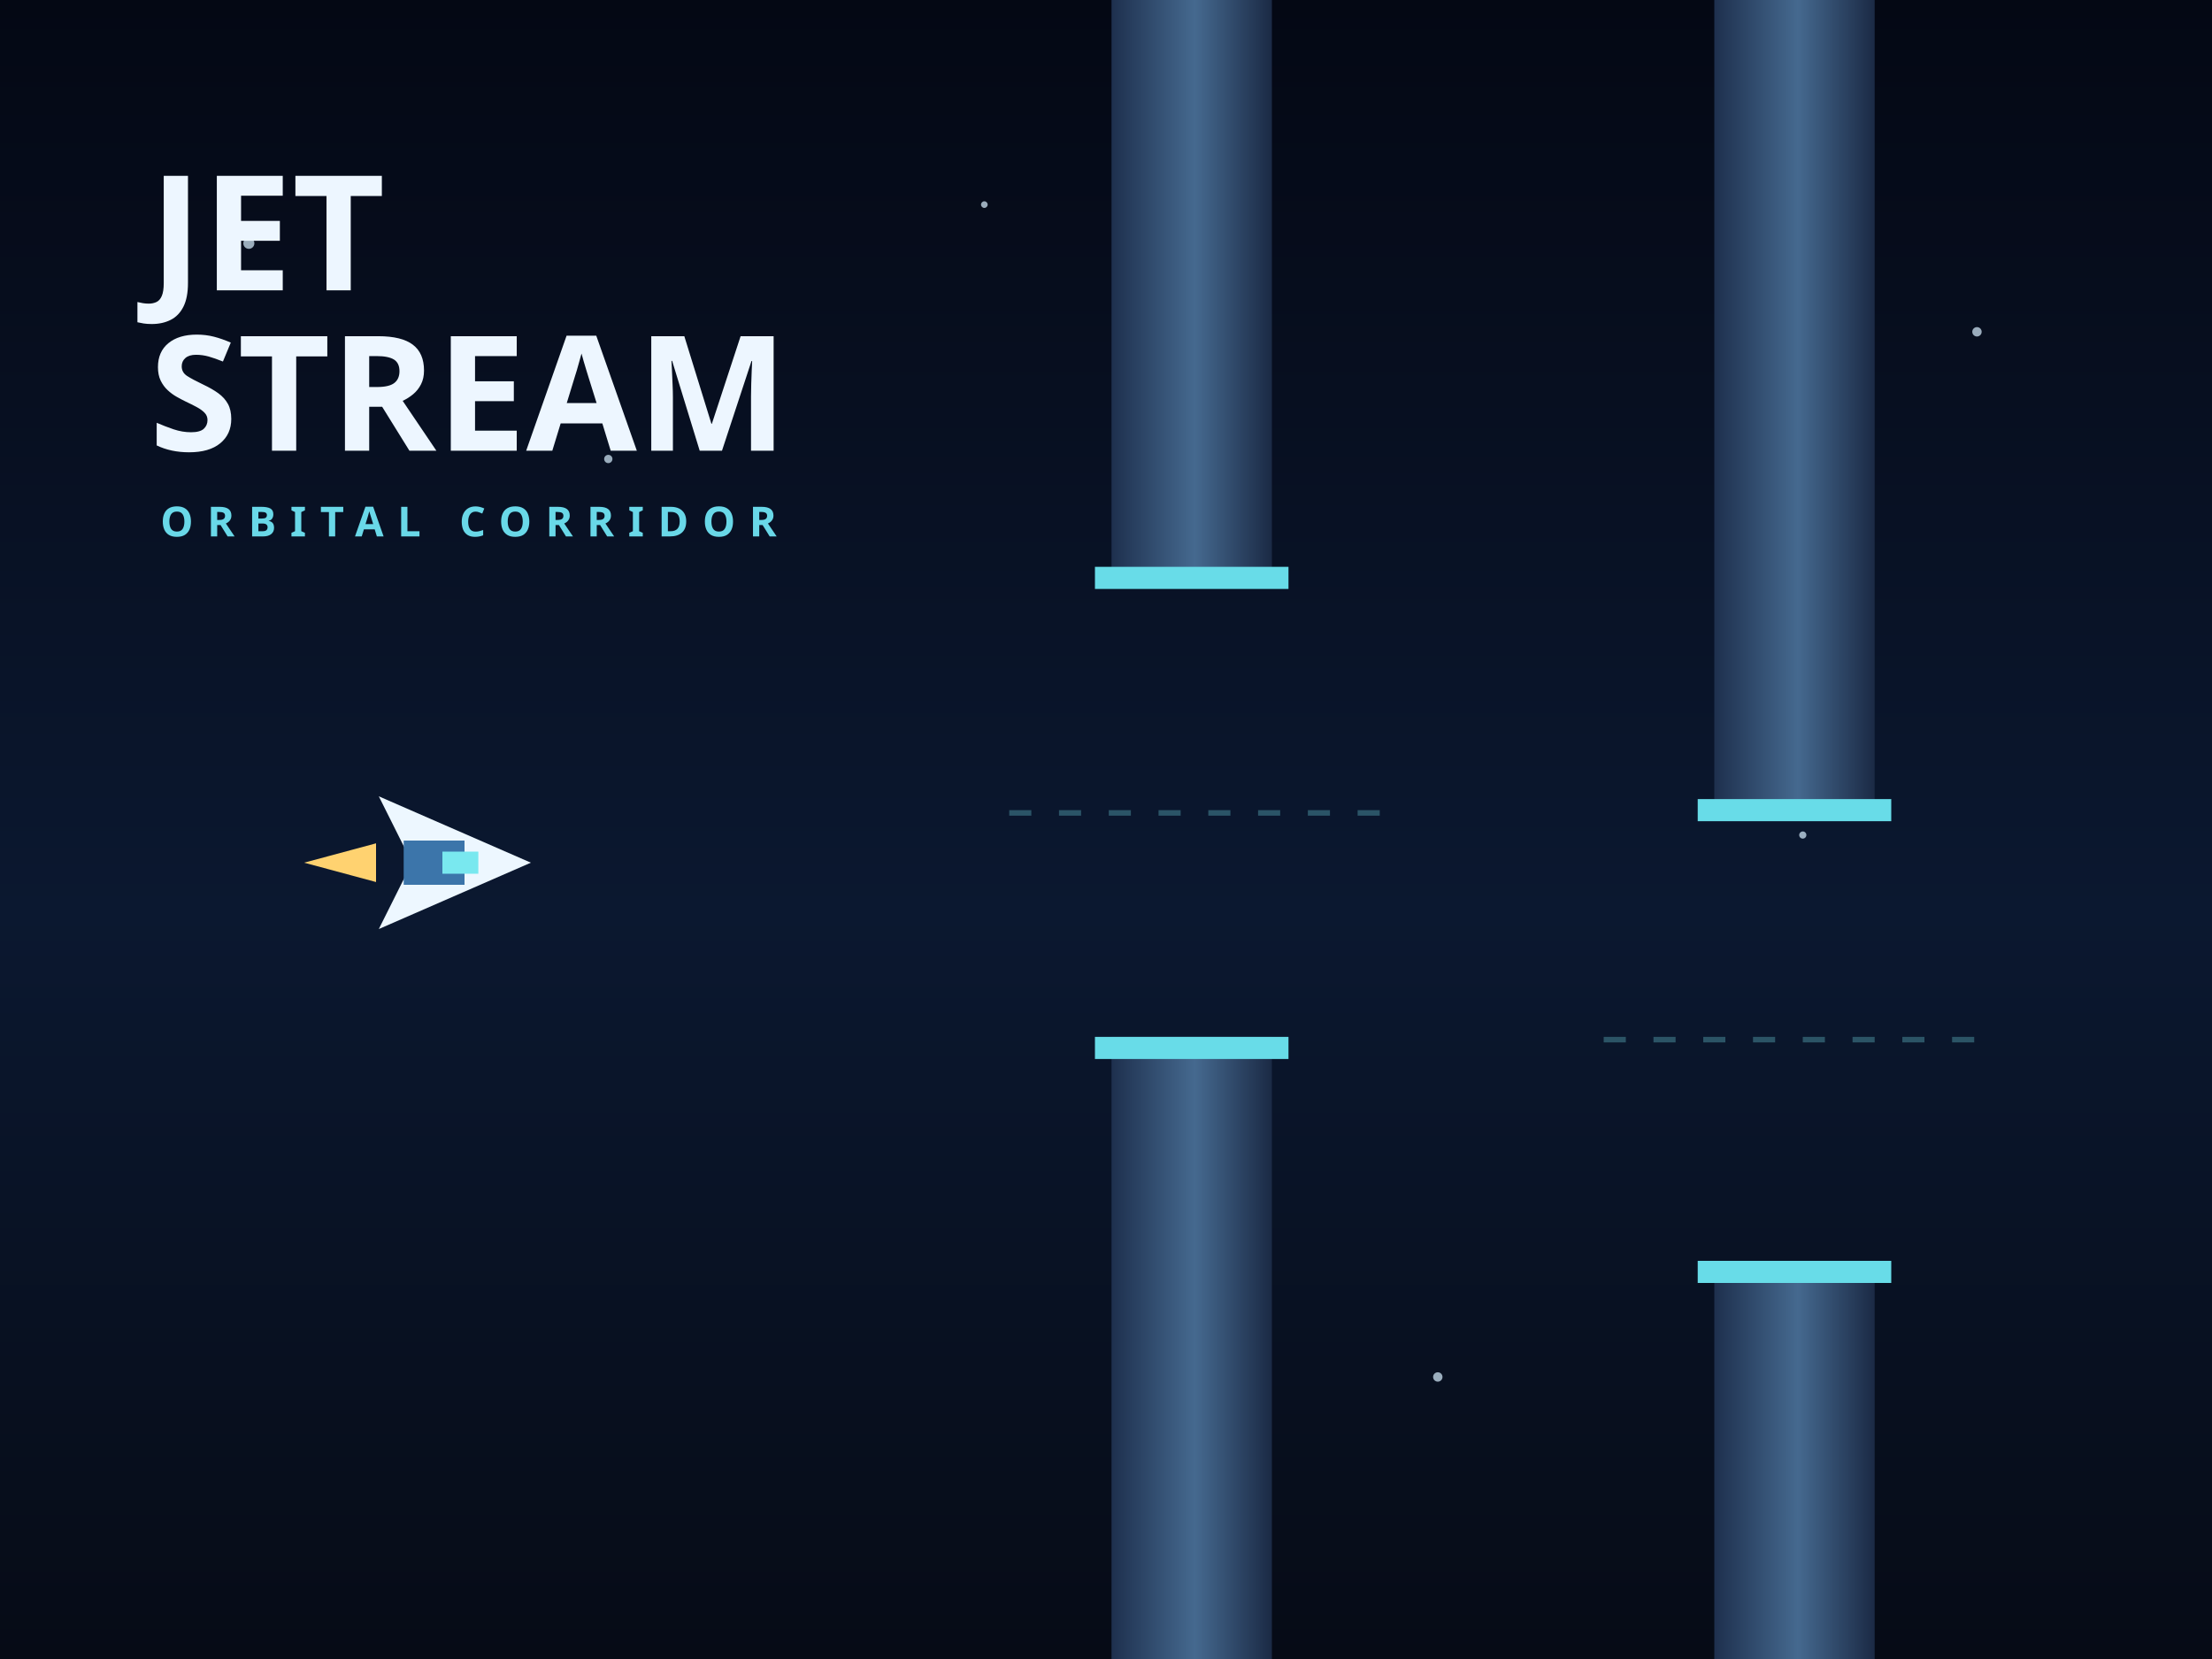
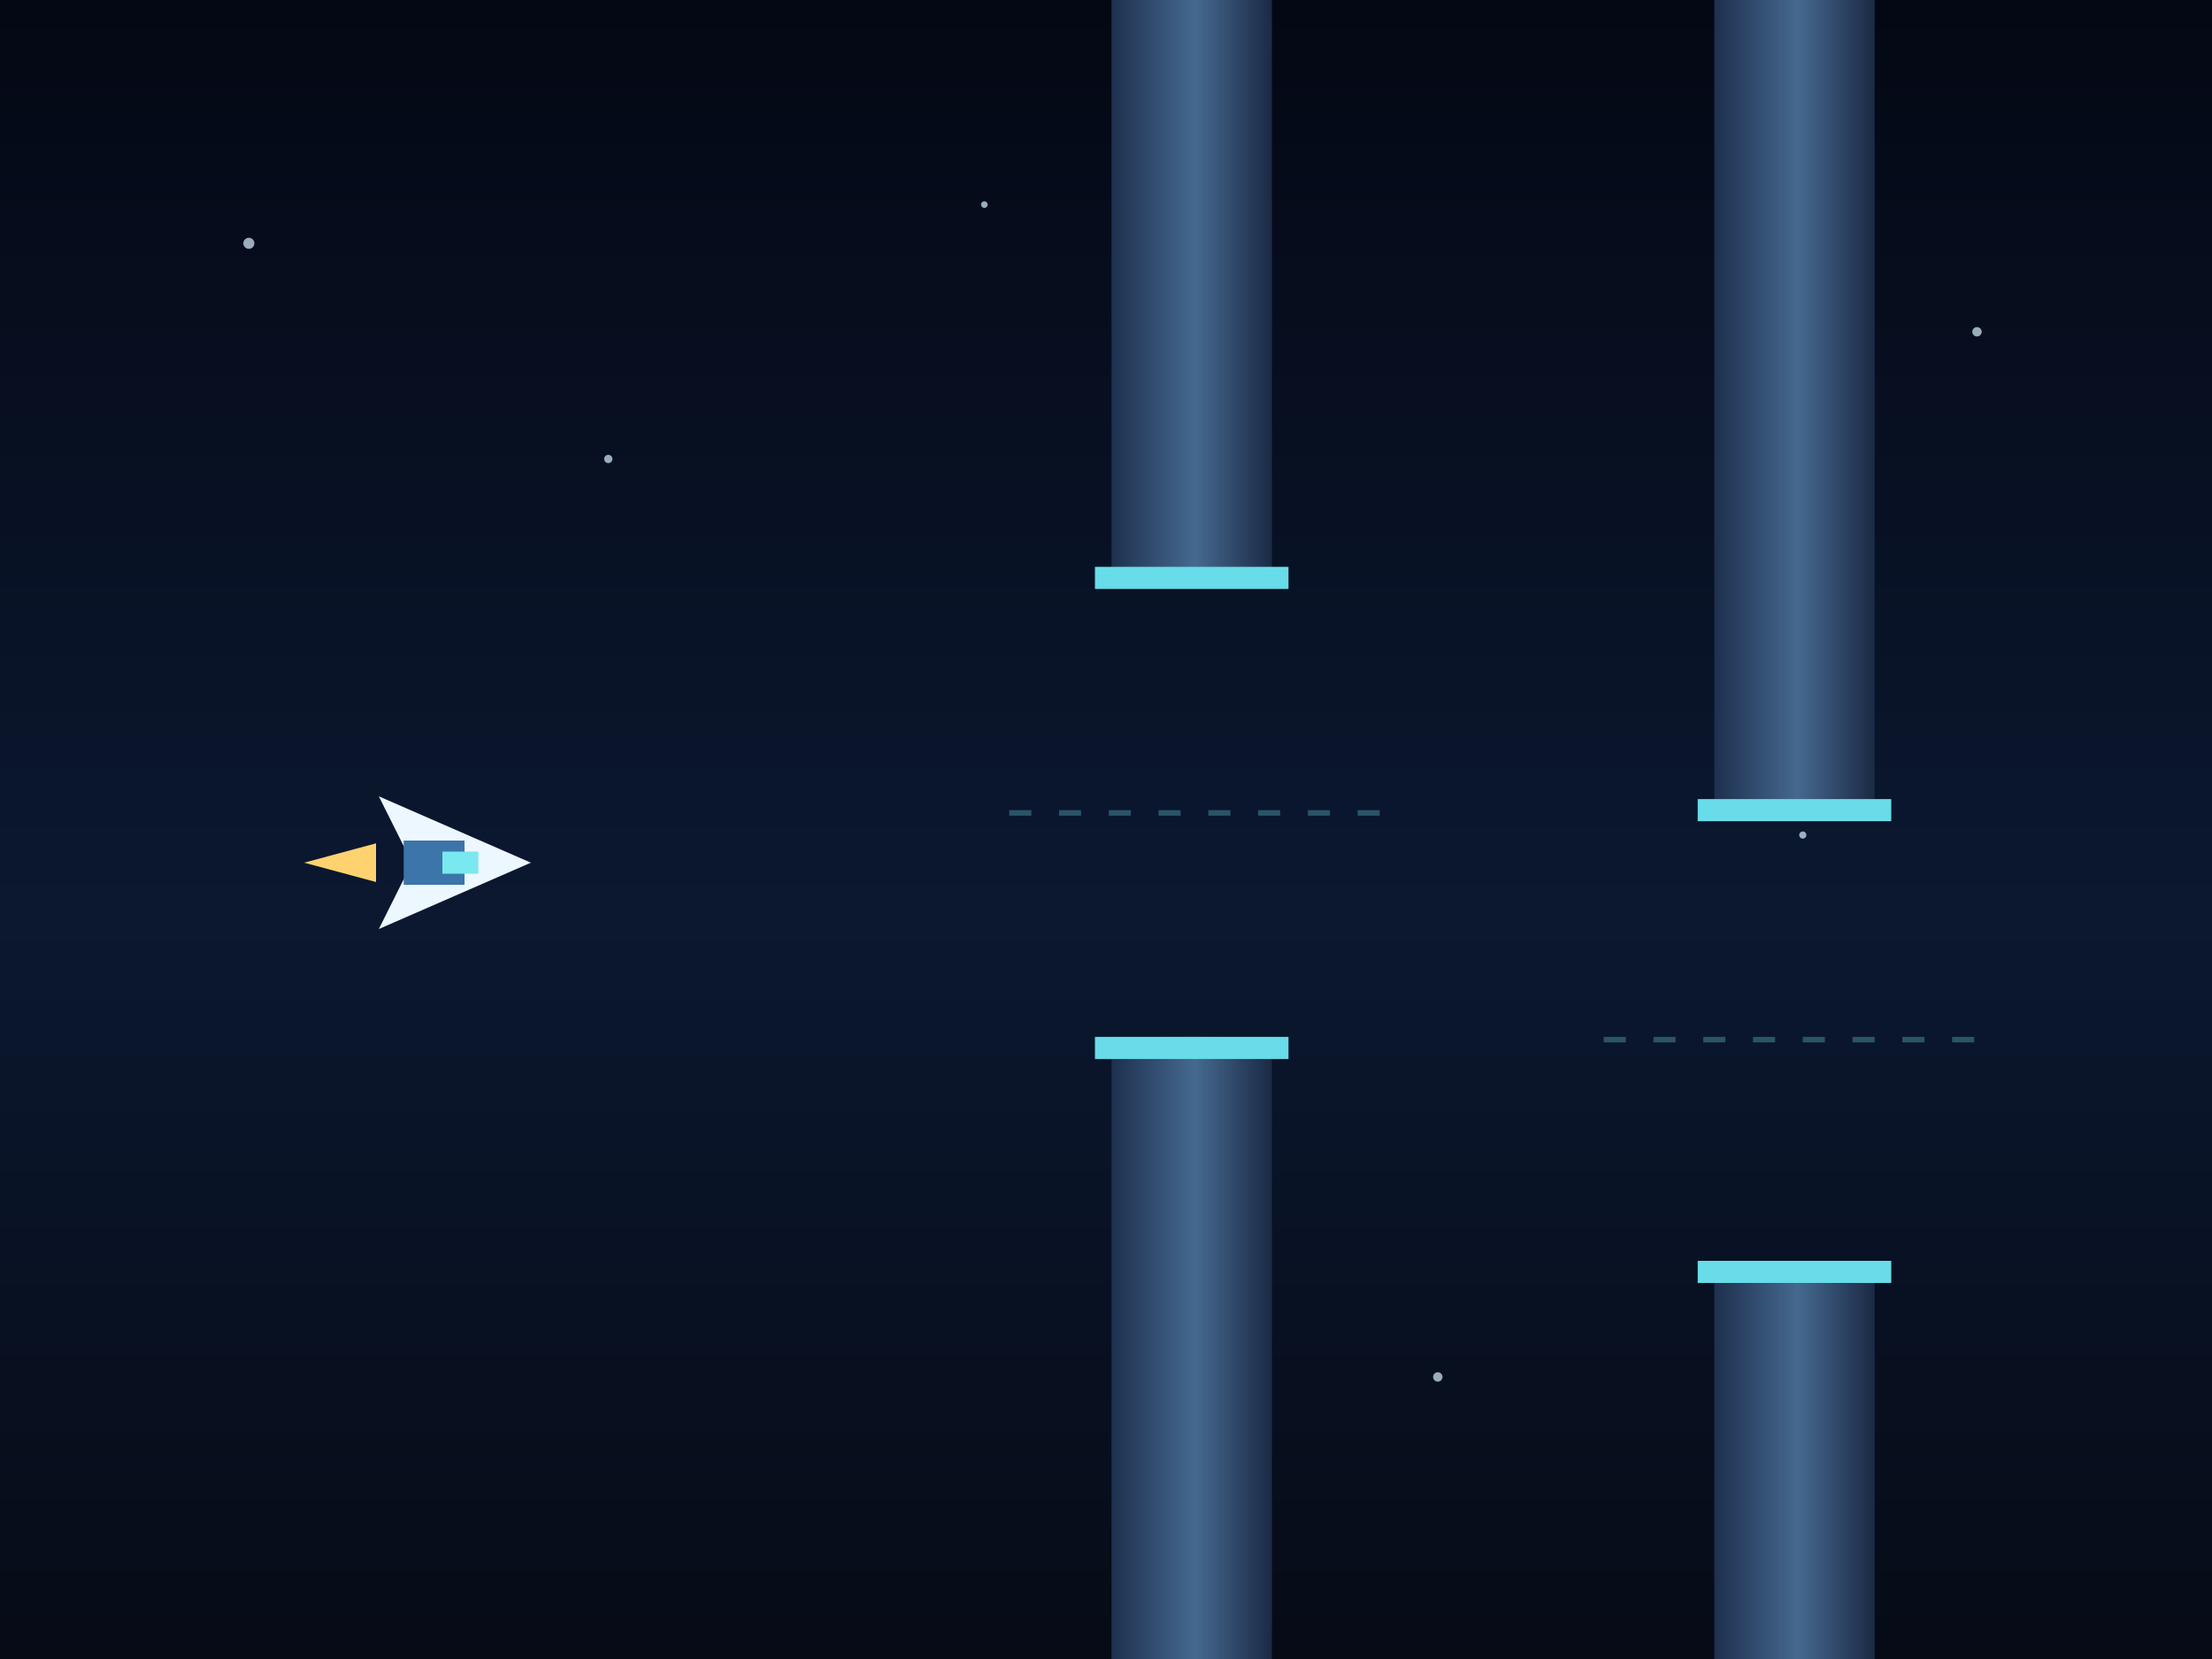
<svg xmlns="http://www.w3.org/2000/svg" viewBox="0 0 800 600">
  <defs>
    <linearGradient id="space" x1="0" y1="0" x2="0" y2="1">
      <stop stop-color="#040814" />
      <stop offset=".55" stop-color="#0b1830" />
      <stop offset="1" stop-color="#060b16" />
    </linearGradient>
    <linearGradient id="pylon" x1="0" y1="0" x2="1" y2="0">
      <stop stop-color="#1e304e" />
      <stop offset=".52" stop-color="#45698f" />
      <stop offset="1" stop-color="#1b2a45" />
    </linearGradient>
  </defs>
  <rect width="800" height="600" fill="url(#space)" />
  <g fill="#d8efff" opacity=".7">
    <circle cx="90" cy="88" r="2" />
    <circle cx="220" cy="166" r="1.5" />
    <circle cx="356" cy="74" r="1.2" />
    <circle cx="715" cy="120" r="1.7" />
    <circle cx="652" cy="302" r="1.3" />
    <circle cx="520" cy="498" r="1.7" />
  </g>
  <g fill="url(#pylon)">
    <rect x="402" y="0" width="58" height="212" />
    <rect x="402" y="375" width="58" height="225" />
    <rect x="620" y="0" width="58" height="296" />
    <rect x="620" y="456" width="58" height="144" />
  </g>
  <g fill="#68dce8">
    <rect x="396" y="205" width="70" height="8" />
    <rect x="396" y="375" width="70" height="8" />
    <rect x="614" y="289" width="70" height="8" />
    <rect x="614" y="456" width="70" height="8" />
  </g>
  <g stroke="#78e6ee" stroke-width="2" stroke-dasharray="8 10" opacity=".3">
    <path d="M365 294h135" />
    <path d="M580 376h140" />
  </g>
  <g transform="translate(154 312)">
    <path d="M38 0 -17 -24 -5 0 -17 24Z" fill="#edf7ff" />
    <rect x="-8" y="-8" width="22" height="16" fill="#3c75aa" />
    <rect x="6" y="-4" width="13" height="8" fill="#79e8ef" />
    <path d="M-18 -7 -44 0 -18 7Z" fill="#ffd270" />
  </g>
-   <text x="54" y="105" font-family="system-ui,sans-serif" font-size="58" font-weight="900" fill="#edf6ff">JET</text>
-   <text x="54" y="163" font-family="system-ui,sans-serif" font-size="58" font-weight="900" fill="#edf6ff">STREAM</text>
-   <text x="58" y="194" font-family="system-ui,sans-serif" font-size="15" font-weight="700" letter-spacing="5" fill="#69d8e8">ORBITAL CORRIDOR</text>
</svg>
